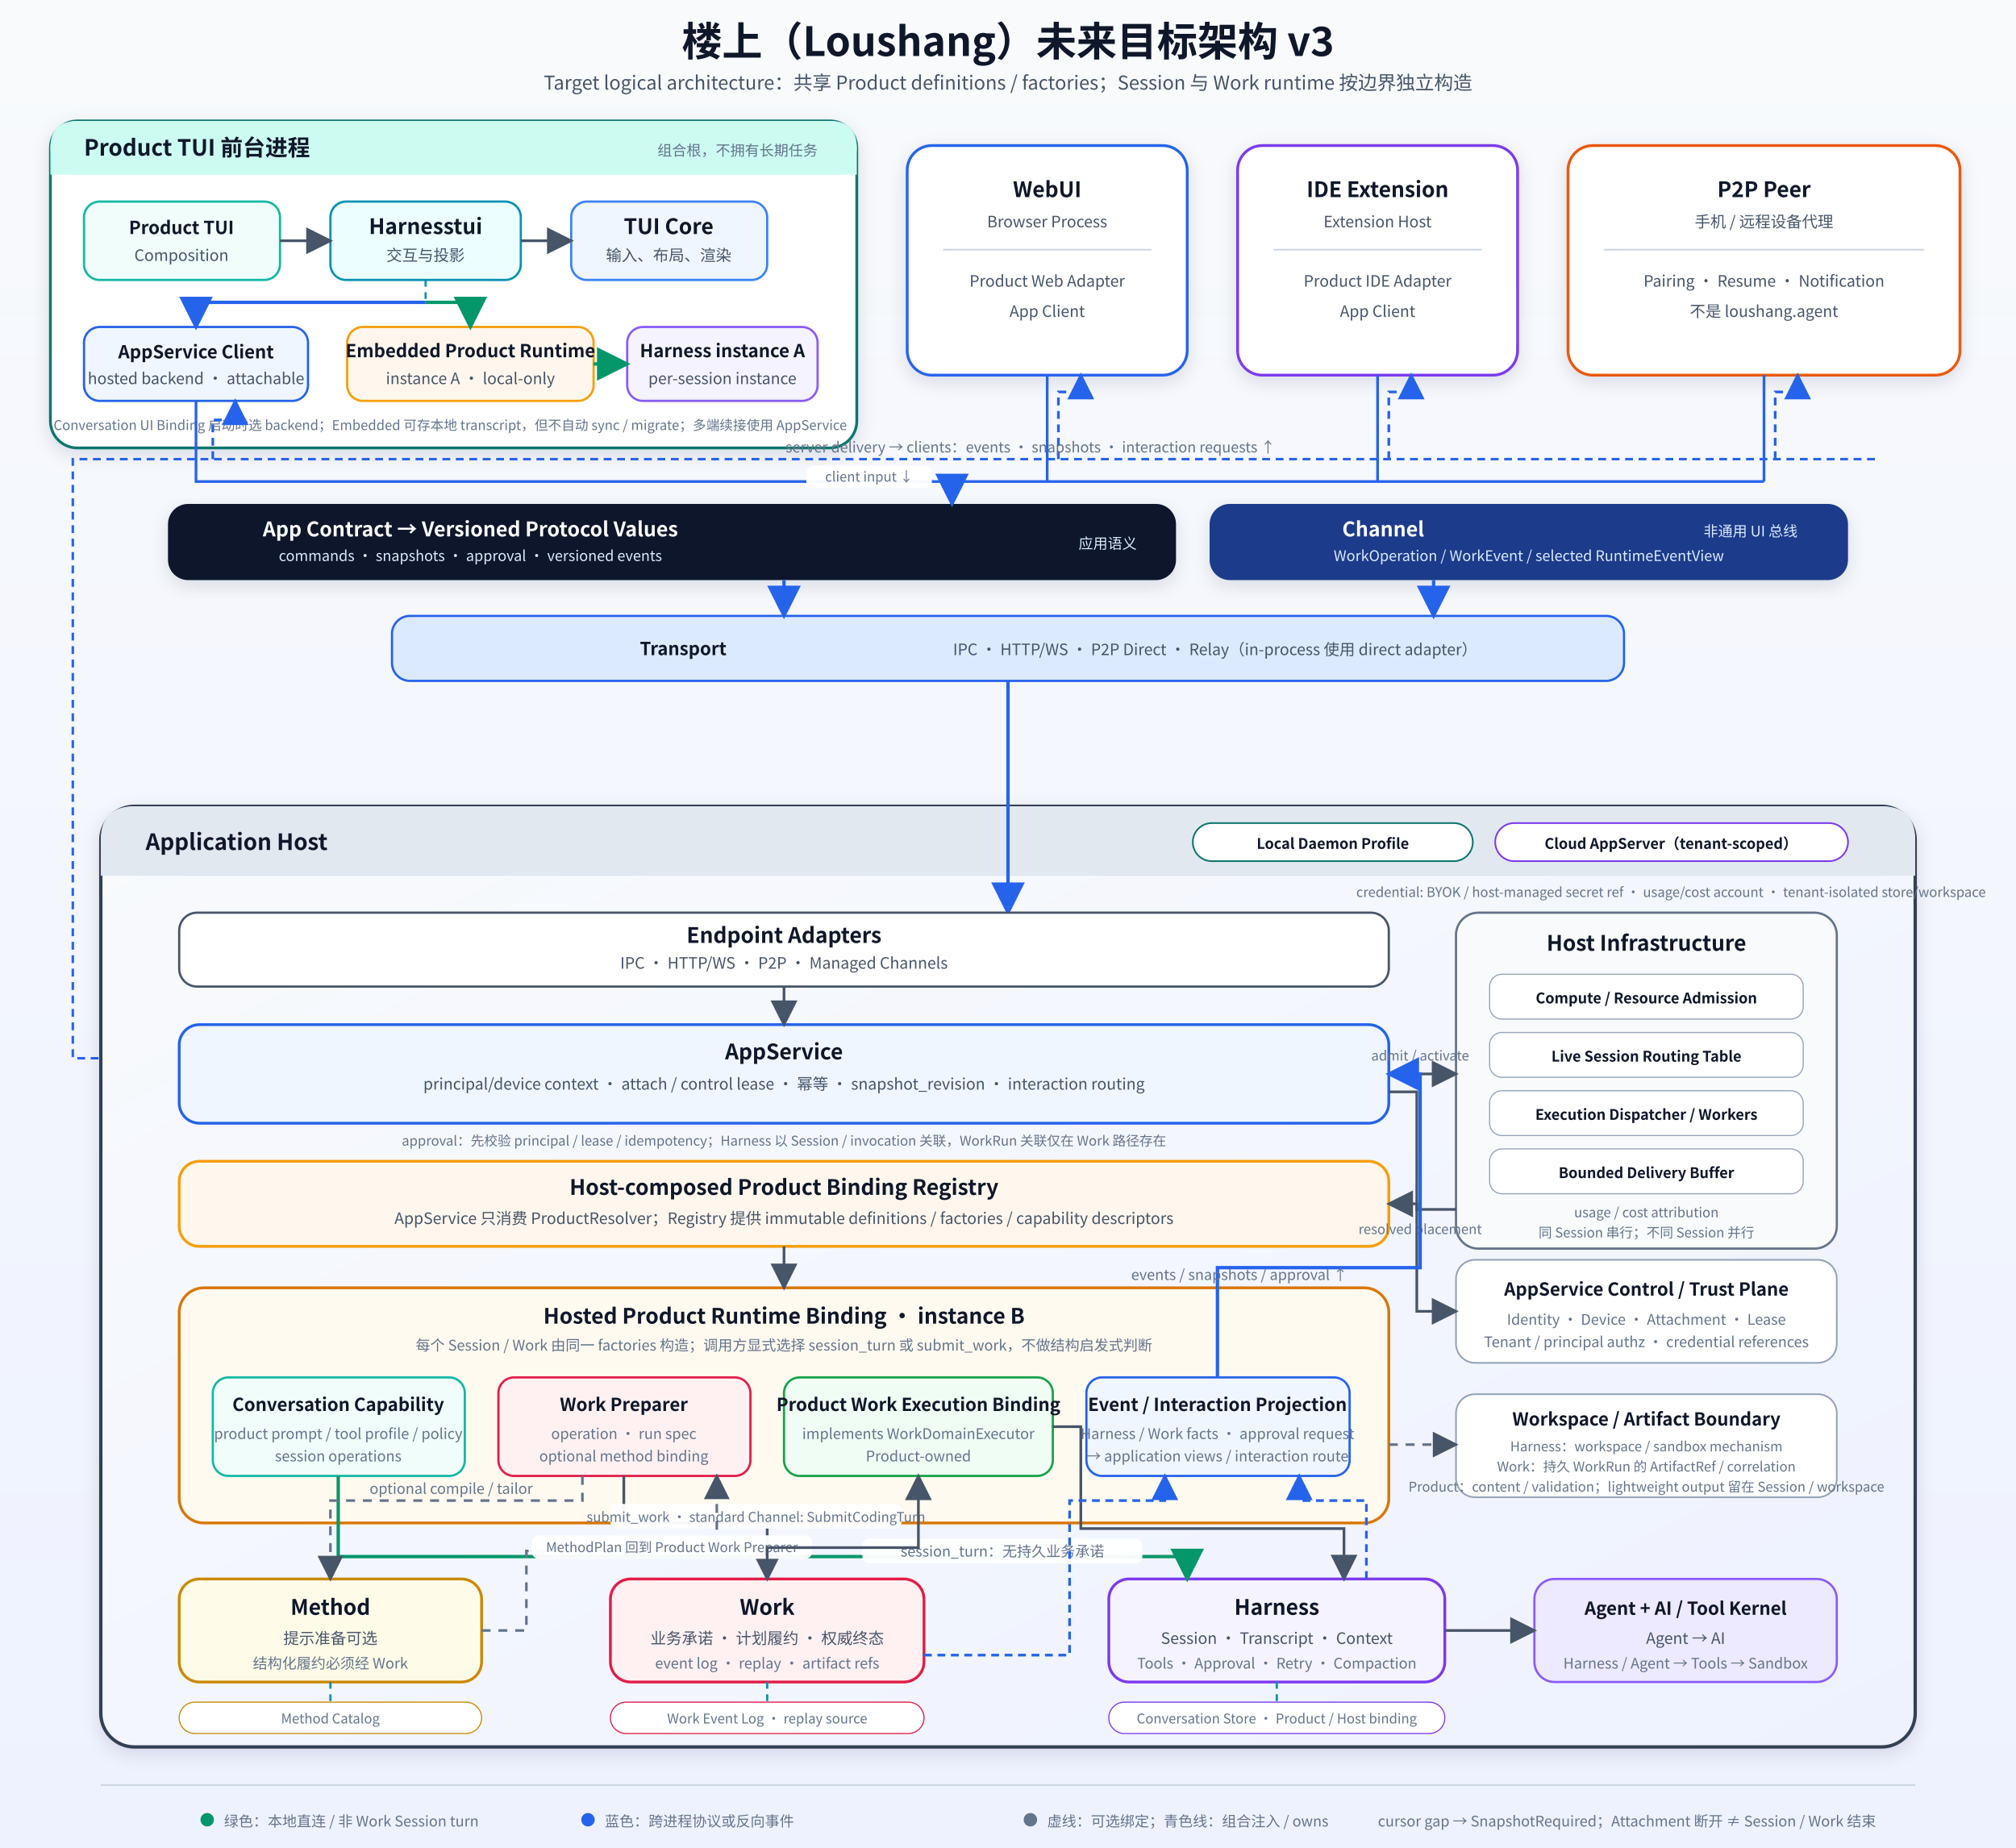
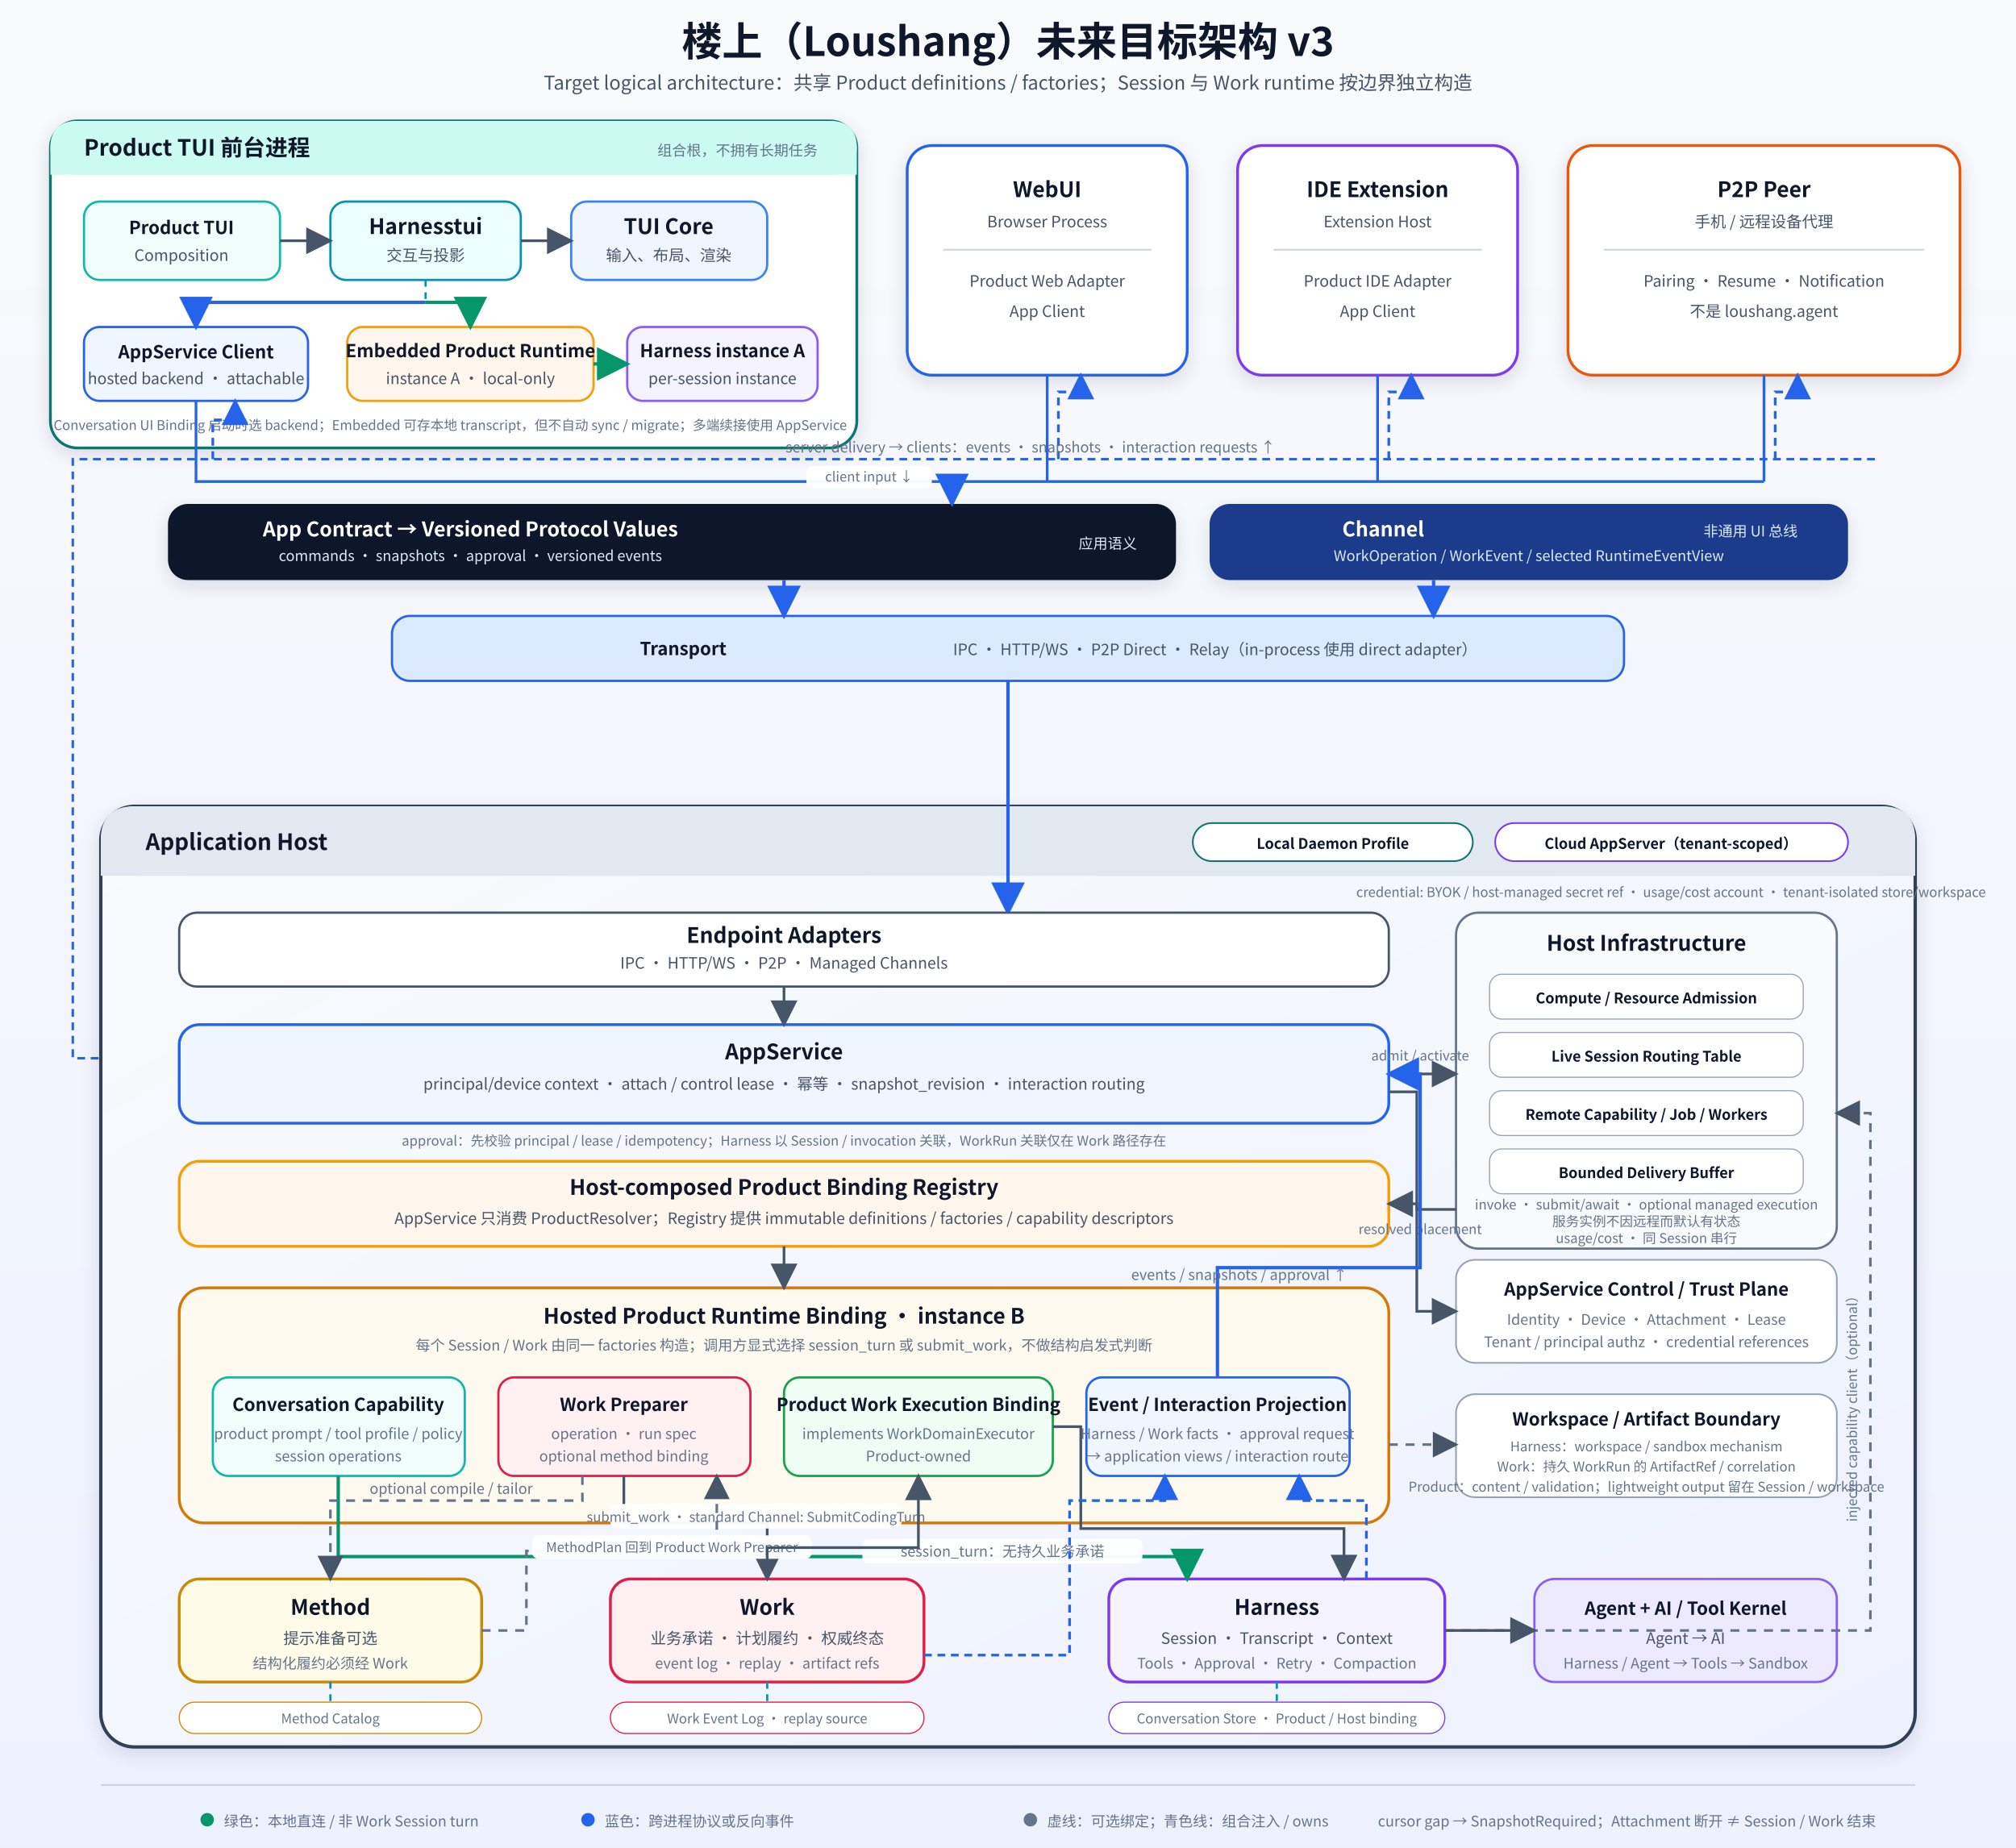
<svg xmlns="http://www.w3.org/2000/svg" width="1800" height="1650" viewBox="0 0 1800 1650" role="img" aria-labelledby="title desc">
  <defs>
    <linearGradient id="pageBg" x1="0" y1="0" x2="0" y2="1">
      <stop offset="0" stop-color="#f8fafc" />
      <stop offset="1" stop-color="#eef2ff" />
    </linearGradient>
    <linearGradient id="hostBg" x1="0" y1="0" x2="1" y2="1">
      <stop offset="0" stop-color="#f8fafc" />
      <stop offset="1" stop-color="#eef2ff" />
    </linearGradient>
    <filter id="shadow" x="-15%" y="-15%" width="130%" height="140%">
      <feDropShadow dx="0" dy="5" stdDeviation="8" flood-color="#0f172a" flood-opacity="0.12" />
    </filter>
    <marker id="arrow" markerWidth="12" markerHeight="12" refX="10" refY="6" orient="auto" markerUnits="strokeWidth">
      <path d="M1,1 L11,6 L1,11 Z" fill="#475569" />
    </marker>
    <marker id="arrowBlue" markerWidth="12" markerHeight="12" refX="10" refY="6" orient="auto" markerUnits="strokeWidth">
      <path d="M1,1 L11,6 L1,11 Z" fill="#2563eb" />
    </marker>
    <marker id="arrowGreen" markerWidth="12" markerHeight="12" refX="10" refY="6" orient="auto" markerUnits="strokeWidth">
      <path d="M1,1 L11,6 L1,11 Z" fill="#059669" />
    </marker>
    <style>
      text { font-family: "Noto Sans CJK SC", "Noto Sans SC", "Microsoft YaHei", "DejaVu Sans", sans-serif; fill: #0f172a; }
      .title { font-size: 36px; font-weight: 750; }
      .subtitle { font-size: 17px; fill: #475569; }
      .section { font-size: 20px; font-weight: 700; }
      .box-title { font-size: 19px; font-weight: 700; }
      .box-title-sm { font-size: 16px; font-weight: 700; }
      .copy { font-size: 14px; fill: #475569; }
      .small { font-size: 13px; fill: #64748b; }
      .tiny { font-size: 12px; fill: #64748b; }
      .pill { font-size: 13px; font-weight: 650; }
      .protocol-title { font-size: 18px; font-weight: 700; fill: #ffffff; }
      .protocol-copy { font-size: 13px; fill: #dbeafe; }
      .arrow { fill: none; stroke: #475569; stroke-width: 2.4; marker-end: url(#arrow); }
      .arrow-blue { fill: none; stroke: #2563eb; stroke-width: 3; marker-end: url(#arrowBlue); }
      .arrow-green { fill: none; stroke: #059669; stroke-width: 3; marker-end: url(#arrowGreen); }
      .arrow-dashed { fill: none; stroke: #64748b; stroke-width: 2.3; stroke-dasharray: 8 7; marker-end: url(#arrow); }
      .event-return { fill: none; stroke: #2563eb; stroke-width: 2.4; stroke-dasharray: 7 5; marker-end: url(#arrowBlue); }
      .event-bus { fill: none; stroke: #2563eb; stroke-width: 2.2; stroke-dasharray: 7 5; }
      .command-bus { fill: none; stroke: #2563eb; stroke-width: 2.4; }
      .wire { fill: none; stroke: #0891b2; stroke-width: 2; stroke-dasharray: 6 5; }
      .divider { stroke: #cbd5e1; stroke-width: 1.5; }
    </style>
  </defs>
  <rect width="1800" height="1650" fill="url(#pageBg)" />
  <text x="900" y="50" text-anchor="middle" class="title">楼上（Loushang）未来目标架构 v3</text>
  <text x="900" y="80" text-anchor="middle" class="subtitle">Target logical architecture：共享 Product definitions / factories；Session 与 Work runtime 按边界独立构造</text>
  <rect x="45" y="108" width="720" height="292" rx="24" fill="#ffffff" stroke="#0f766e" stroke-width="2.5" filter="url(#shadow)" />
  <rect x="45" y="108" width="720" height="48" rx="24" fill="#ccfbf1" />
  <path d="M45 132 Q45 108 69 108 H741 Q765 108 765 132 V156 H45 Z" fill="#ccfbf1" />
  <text x="75" y="139" class="section">Product TUI 前台进程</text>
  <text x="730" y="139" text-anchor="end" class="small">组合根，不拥有长期任务</text>
  <rect x="75" y="180" width="175" height="70" rx="14" fill="#f0fdfa" stroke="#14b8a6" stroke-width="2" />
  <text x="162" y="209" text-anchor="middle" class="box-title-sm">Product TUI</text>
  <text x="162" y="233" text-anchor="middle" class="copy">Composition</text>
  <rect x="295" y="180" width="170" height="70" rx="14" fill="#ecfeff" stroke="#0891b2" stroke-width="2" />
  <text x="380" y="209" text-anchor="middle" class="box-title">Harnesstui</text>
  <text x="380" y="233" text-anchor="middle" class="copy">交互与投影</text>
  <rect x="510" y="180" width="175" height="70" rx="14" fill="#eff6ff" stroke="#3b82f6" stroke-width="2" />
  <text x="597" y="209" text-anchor="middle" class="box-title">TUI Core</text>
  <text x="597" y="233" text-anchor="middle" class="copy">输入、布局、渲染</text>
  <path d="M250 215 H295" class="arrow" />
  <path d="M465 215 H510" class="arrow" />
  <rect x="75" y="292" width="200" height="66" rx="14" fill="#eff6ff" stroke="#2563eb" stroke-width="2" />
  <text x="175" y="320" text-anchor="middle" class="box-title-sm">AppService Client</text>
  <text x="175" y="343" text-anchor="middle" class="copy">hosted backend · attachable</text>
  <rect x="310" y="292" width="220" height="66" rx="14" fill="#fff7ed" stroke="#f59e0b" stroke-width="2" />
  <text x="420" y="319" text-anchor="middle" class="box-title-sm">Embedded Product Runtime</text>
  <text x="420" y="343" text-anchor="middle" class="copy">instance A · local-only</text>
  <rect x="560" y="292" width="170" height="66" rx="14" fill="#f5f3ff" stroke="#8b5cf6" stroke-width="2" />
  <text x="645" y="319" text-anchor="middle" class="box-title-sm">Harness instance A</text>
  <text x="645" y="343" text-anchor="middle" class="copy">per-session instance</text>
  <path d="M380 250 V270" class="wire" />
  <path d="M380 270 H175 V292" class="arrow-blue" />
  <path d="M380 270 H420 V292" class="arrow-green" />
  <path d="M530 325 H560" class="arrow-green" />
  <text x="402" y="384" text-anchor="middle" class="tiny">Conversation UI Binding 启动时选 backend；Embedded 可存本地 transcript，但不自动 sync / migrate；多端续接使用 AppService</text>
  <rect x="810" y="130" width="250" height="205" rx="22" fill="#ffffff" stroke="#2563eb" stroke-width="2.5" filter="url(#shadow)" />
  <text x="935" y="176" text-anchor="middle" class="box-title">WebUI</text>
  <text x="935" y="203" text-anchor="middle" class="copy">Browser Process</text>
  <line x1="842" y1="223" x2="1028" y2="223" class="divider" />
  <text x="935" y="256" text-anchor="middle" class="copy">Product Web Adapter</text>
  <text x="935" y="283" text-anchor="middle" class="copy">App Client</text>
  <rect x="1105" y="130" width="250" height="205" rx="22" fill="#ffffff" stroke="#7c3aed" stroke-width="2.5" filter="url(#shadow)" />
  <text x="1230" y="176" text-anchor="middle" class="box-title">IDE Extension</text>
  <text x="1230" y="203" text-anchor="middle" class="copy">Extension Host</text>
  <line x1="1137" y1="223" x2="1323" y2="223" class="divider" />
  <text x="1230" y="256" text-anchor="middle" class="copy">Product IDE Adapter</text>
  <text x="1230" y="283" text-anchor="middle" class="copy">App Client</text>
  <rect x="1400" y="130" width="350" height="205" rx="22" fill="#ffffff" stroke="#ea580c" stroke-width="2.5" filter="url(#shadow)" />
  <text x="1575" y="176" text-anchor="middle" class="box-title">P2P Peer</text>
  <text x="1575" y="203" text-anchor="middle" class="copy">手机 / 远程设备代理</text>
  <line x1="1432" y1="223" x2="1718" y2="223" class="divider" />
  <text x="1575" y="256" text-anchor="middle" class="copy">Pairing · Resume · Notification</text>
  <text x="1575" y="283" text-anchor="middle" class="copy">不是 loushang.agent</text>
  <rect x="150" y="450" width="900" height="68" rx="18" fill="#0f172a" filter="url(#shadow)" />
  <text x="420" y="479" text-anchor="middle" class="protocol-title">App Contract → Versioned Protocol Values</text>
  <text x="420" y="501" text-anchor="middle" class="protocol-copy">commands · snapshots · approval · versioned events</text>
  <text x="1015" y="490" text-anchor="end" class="protocol-copy">应用语义</text>
  <rect x="1080" y="450" width="570" height="68" rx="18" fill="#1e3a8a" filter="url(#shadow)" />
  <text x="1235" y="479" text-anchor="middle" class="protocol-title">Channel</text>
  <text x="1365" y="501" text-anchor="middle" class="protocol-copy">WorkOperation / WorkEvent / selected RuntimeEventView</text>
  <text x="1605" y="479" text-anchor="end" class="protocol-copy">非通用 UI 总线</text>
  <rect x="350" y="550" width="1100" height="58" rx="16" fill="#dbeafe" stroke="#2563eb" stroke-width="2" />
  <text x="610" y="585" text-anchor="middle" class="box-title-sm">Transport</text>
  <text x="1085" y="585" text-anchor="middle" class="copy">IPC · HTTP/WS · P2P Direct · Relay（in-process 使用 direct adapter）</text>
  <path d="M175 358 V430 H1575" class="command-bus" />
  <path d="M935 335 V430" class="command-bus" />
  <path d="M1230 335 V430" class="command-bus" />
  <path d="M1575 335 V430" class="command-bus" />
  <path d="M850 430 V450" class="arrow-blue" />
  <rect x="720" y="416" width="112" height="20" rx="6" fill="#ffffff" fill-opacity="0.96" />
  <text x="776" y="430" text-anchor="middle" class="tiny">client input ↓</text>
  <path d="M700 518 V550" class="arrow-blue" />
  <path d="M1280 518 V550" class="arrow-blue" />
  <path d="M160 945 H65 V410 H1675" class="event-bus" />
  <path d="M190 410 V375 H210 V358" class="event-return" />
  <path d="M945 410 V350 H965 V335" class="event-return" />
  <path d="M1240 410 V350 H1260 V335" class="event-return" />
  <path d="M1585 410 V350 H1605 V335" class="event-return" />
  <text x="920" y="404" text-anchor="middle" class="small">server delivery → clients：events · snapshots · interaction requests ↑</text>
  <rect x="90" y="720" width="1620" height="840" rx="30" fill="url(#hostBg)" stroke="#334155" stroke-width="3" filter="url(#shadow)" />
  <rect x="90" y="720" width="1620" height="62" rx="30" fill="#e2e8f0" />
  <path d="M90 750 Q90 720 120 720 H1680 Q1710 720 1710 750 V782 H90 Z" fill="#e2e8f0" />
  <text x="130" y="759" class="section">Application Host</text>
  <rect x="1065" y="735" width="250" height="34" rx="17" fill="#ffffff" stroke="#0f766e" stroke-width="1.5" />
  <text x="1190" y="758" text-anchor="middle" class="pill">Local Daemon Profile</text>
  <rect x="1335" y="735" width="315" height="34" rx="17" fill="#ffffff" stroke="#7c3aed" stroke-width="1.5" />
  <text x="1492" y="758" text-anchor="middle" class="pill">Cloud AppServer（tenant-scoped）</text>
  <text x="1492" y="801" text-anchor="middle" class="tiny">credential: BYOK / host-managed secret ref · usage/cost account · tenant-isolated store/workspace</text>
  <path d="M900 608 V815" class="arrow-blue" />
  <rect x="160" y="815" width="1080" height="66" rx="16" fill="#ffffff" stroke="#475569" stroke-width="2" />
  <text x="700" y="842" text-anchor="middle" class="box-title">Endpoint Adapters</text>
  <text x="700" y="865" text-anchor="middle" class="copy">IPC · HTTP/WS · P2P · Managed Channels</text>
  <rect x="160" y="915" width="1080" height="88" rx="18" fill="#eff6ff" stroke="#2563eb" stroke-width="2.5" />
  <text x="700" y="946" text-anchor="middle" class="box-title">AppService</text>
  <text x="700" y="973" text-anchor="middle" class="copy">principal/device context · attach / control lease · 幂等 · snapshot_revision · interaction routing</text>
  <rect x="160" y="1037" width="1080" height="76" rx="18" fill="#fff7ed" stroke="#f59e0b" stroke-width="2.5" />
  <text x="700" y="1067" text-anchor="middle" class="box-title">Host-composed Product Binding Registry</text>
  <text x="700" y="1093" text-anchor="middle" class="copy">AppService 只消费 ProductResolver；Registry 提供 immutable definitions / factories / capability descriptors</text>
  <text x="700" y="1023" text-anchor="middle" class="tiny">approval：先校验 principal / lease / idempotency；Harness 以 Session / invocation 关联，WorkRun 关联仅在 Work 路径存在</text>
  <path d="M700 881 V915" class="arrow" />
  <rect x="1300" y="815" width="340" height="300" rx="20" fill="#f8fafc" stroke="#64748b" stroke-width="2" />
  <text x="1470" y="849" text-anchor="middle" class="box-title">Host Infrastructure</text>
  <rect x="1330" y="870" width="280" height="40" rx="11" fill="#ffffff" stroke="#94a3b8" />
  <text x="1470" y="896" text-anchor="middle" class="pill">Compute / Resource Admission</text>
  <rect x="1330" y="922" width="280" height="40" rx="11" fill="#ffffff" stroke="#94a3b8" />
  <text x="1470" y="948" text-anchor="middle" class="pill">Live Session Routing Table</text>
  <rect x="1330" y="974" width="280" height="40" rx="11" fill="#ffffff" stroke="#94a3b8" />
-   <text x="1470" y="1000" text-anchor="middle" class="pill">Execution Dispatcher / Workers</text>
+   <text x="1470" y="1000" text-anchor="middle" class="pill">Remote Capability / Job / Workers</text>
  <rect x="1330" y="1026" width="280" height="40" rx="11" fill="#ffffff" stroke="#94a3b8" />
  <text x="1470" y="1052" text-anchor="middle" class="pill">Bounded Delivery Buffer</text>
-   <text x="1470" y="1087" text-anchor="middle" class="tiny">usage / cost attribution</text>
-   <text x="1470" y="1105" text-anchor="middle" class="tiny">同 Session 串行；不同 Session 并行</text>
+   <text x="1470" y="1080" text-anchor="middle" class="tiny">invoke · submit/await · optional managed execution</text>
+   <text x="1470" y="1095" text-anchor="middle" class="tiny">服务实例不因远程而默认有状态</text>
+   <text x="1470" y="1110" text-anchor="middle" class="tiny">usage/cost · 同 Session 串行</text>
  <path d="M1240 959 H1300" class="arrow" />
  <text x="1268" y="947" text-anchor="middle" class="tiny">admit / activate</text>
  <path d="M1300 1080 H1265 V1075 H1240" class="arrow" />
  <text x="1268" y="1102" text-anchor="middle" class="tiny">resolved placement</text>
  <rect x="1300" y="1125" width="340" height="92" rx="17" fill="#ffffff" stroke="#94a3b8" stroke-width="1.5" />
  <text x="1470" y="1157" text-anchor="middle" class="box-title-sm">AppService Control / Trust Plane</text>
  <text x="1470" y="1183" text-anchor="middle" class="small">Identity · Device · Attachment · Lease</text>
  <text x="1470" y="1203" text-anchor="middle" class="small">Tenant / principal authz · credential references</text>
  <path d="M1240 975 H1265 V1171 H1300" class="arrow" />
  <rect x="160" y="1150" width="1080" height="210" rx="22" fill="#fffaf0" stroke="#d97706" stroke-width="2.5" />
  <text x="700" y="1182" text-anchor="middle" class="box-title">Hosted Product Runtime Binding · instance B</text>
  <text x="700" y="1206" text-anchor="middle" class="small">每个 Session / Work 由同一 factories 构造；调用方显式选择 session_turn 或 submit_work，不做结构启发式判断</text>
  <rect x="190" y="1230" width="225" height="88" rx="14" fill="#f0fdfa" stroke="#14b8a6" stroke-width="2" />
  <text x="302" y="1260" text-anchor="middle" class="box-title-sm">Conversation Capability</text>
  <text x="302" y="1285" text-anchor="middle" class="small">product prompt / tool profile / policy</text>
  <text x="302" y="1305" text-anchor="middle" class="small">session operations</text>
  <rect x="445" y="1230" width="225" height="88" rx="14" fill="#fff1f2" stroke="#e11d48" stroke-width="2" />
  <text x="557" y="1260" text-anchor="middle" class="box-title-sm">Work Preparer</text>
  <text x="557" y="1285" text-anchor="middle" class="small">operation · run spec</text>
  <text x="557" y="1305" text-anchor="middle" class="small">optional method binding</text>
  <rect x="700" y="1230" width="240" height="88" rx="14" fill="#f0fdf4" stroke="#16a34a" stroke-width="2" />
  <text x="820" y="1260" text-anchor="middle" class="box-title-sm">Product Work Execution Binding</text>
  <text x="820" y="1285" text-anchor="middle" class="small">implements WorkDomainExecutor</text>
  <text x="820" y="1305" text-anchor="middle" class="small">Product-owned</text>
  <rect x="970" y="1230" width="235" height="88" rx="14" fill="#eff6ff" stroke="#2563eb" stroke-width="2" />
  <text x="1087" y="1260" text-anchor="middle" class="box-title-sm">Event / Interaction Projection</text>
  <text x="1087" y="1285" text-anchor="middle" class="small">Harness / Work facts · approval request</text>
  <text x="1087" y="1305" text-anchor="middle" class="small">→ application views / interaction route</text>
  <path d="M700 1113 V1150" class="arrow" />
  <path d="M1087 1230 V1132 H1268 V959 H1240" class="arrow-blue" />
  <text x="1010" y="1143" class="small">events / snapshots / approval ↑</text>
  <rect x="1300" y="1245" width="340" height="92" rx="17" fill="#ffffff" stroke="#94a3b8" stroke-width="1.5" />
  <text x="1470" y="1273" text-anchor="middle" class="box-title-sm">Workspace / Artifact Boundary</text>
  <text x="1470" y="1296" text-anchor="middle" class="tiny">Harness：workspace / sandbox mechanism</text>
  <text x="1470" y="1314" text-anchor="middle" class="tiny">Work：持久 WorkRun 的 ArtifactRef / correlation</text>
  <text x="1470" y="1332" text-anchor="middle" class="tiny">Product：content / validation；lightweight output 留在 Session / workspace</text>
  <path d="M1240 1290 H1300" class="arrow-dashed" />
  <rect x="160" y="1410" width="270" height="92" rx="18" fill="#fefce8" stroke="#ca8a04" stroke-width="2.5" />
  <text x="295" y="1442" text-anchor="middle" class="box-title">Method</text>
  <text x="295" y="1468" text-anchor="middle" class="copy">提示准备可选</text>
  <text x="295" y="1490" text-anchor="middle" class="small">结构化履约必须经 Work</text>
  <rect x="545" y="1410" width="280" height="92" rx="18" fill="#fff1f2" stroke="#e11d48" stroke-width="2.5" />
  <text x="685" y="1442" text-anchor="middle" class="box-title">Work</text>
  <text x="685" y="1468" text-anchor="middle" class="copy">业务承诺 · 计划履约 · 权威终态</text>
  <text x="685" y="1490" text-anchor="middle" class="small">event log · replay · artifact refs</text>
  <rect x="990" y="1410" width="300" height="92" rx="18" fill="#f5f3ff" stroke="#7c3aed" stroke-width="2.5" />
  <text x="1140" y="1442" text-anchor="middle" class="box-title">Harness</text>
  <text x="1140" y="1468" text-anchor="middle" class="copy">Session · Transcript · Context</text>
  <text x="1140" y="1490" text-anchor="middle" class="small">Tools · Approval · Retry · Compaction</text>
  <rect x="1370" y="1410" width="270" height="92" rx="18" fill="#ede9fe" stroke="#8b5cf6" stroke-width="2" />
  <text x="1505" y="1442" text-anchor="middle" class="box-title-sm">Agent + AI / Tool Kernel</text>
  <text x="1505" y="1468" text-anchor="middle" class="copy">Agent → AI</text>
  <text x="1505" y="1490" text-anchor="middle" class="small">Harness / Agent → Tools → Sandbox</text>
+   <path d="M1290 1456 H1670 V994 H1640" class="arrow-dashed" />
+   <text x="1658" y="1255" text-anchor="middle" class="tiny" transform="rotate(-90 1658 1255)">injected capability client（optional）</text>
  <path d="M302 1318 V1390 H1060 V1410" class="arrow-green" />
  <rect x="770" y="1374" width="250" height="22" rx="6" fill="#ffffff" fill-opacity="0.96" />
  <text x="895" y="1390" text-anchor="middle" class="small">session_turn：无持久业务承诺</text>
  <path d="M557 1318 V1360 H685 V1410" class="arrow" />
  <rect x="545" y="1343" width="260" height="22" rx="6" fill="#ffffff" fill-opacity="0.96" />
  <text x="675" y="1359" text-anchor="middle" class="tiny">submit_work · standard Channel: SubmitCodingTurn</text>
  <path d="M520 1318 V1340 H295 V1410" class="arrow-dashed" />
  <text x="330" y="1334" class="small">optional compile / tailor</text>
  <path d="M430 1456 H470 V1385 H640 V1318" class="arrow-dashed" />
  <rect x="475" y="1371" width="250" height="21" rx="6" fill="#ffffff" fill-opacity="0.96" />
  <text x="600" y="1386" text-anchor="middle" class="tiny">MethodPlan 回到 Product Work Preparer</text>
  <path d="M685 1410 V1382 H820 V1318" class="arrow" />
  <path d="M940 1274 H965 V1365 H1200 V1410" class="arrow" />
  <path d="M825 1478 H955 V1340 H1040 V1318" class="event-return" />
  <path d="M1220 1410 V1340 H1160 V1318" class="event-return" />
  <path d="M1290 1456 H1370" class="arrow" />
  <rect x="160" y="1520" width="270" height="28" rx="14" fill="#ffffff" stroke="#ca8a04" />
  <text x="295" y="1539" text-anchor="middle" class="tiny">Method Catalog</text>
  <rect x="545" y="1520" width="280" height="28" rx="14" fill="#ffffff" stroke="#e11d48" />
  <text x="685" y="1539" text-anchor="middle" class="tiny">Work Event Log · replay source</text>
  <rect x="990" y="1520" width="300" height="28" rx="14" fill="#ffffff" stroke="#7c3aed" />
  <text x="1140" y="1539" text-anchor="middle" class="tiny">Conversation Store · Product / Host binding</text>
  <path d="M295 1502 V1520" class="wire" />
  <path d="M685 1502 V1520" class="wire" />
  <path d="M1140 1502 V1520" class="wire" />
  <line x1="90" y1="1594" x2="1710" y2="1594" class="divider" />
  <circle cx="185" cy="1625" r="6" fill="#059669" />
  <text x="200" y="1631" class="small">绿色：本地直连 / 非 Work Session turn</text>
  <circle cx="525" cy="1625" r="6" fill="#2563eb" />
  <text x="540" y="1631" class="small">蓝色：跨进程协议或反向事件</text>
  <circle cx="920" cy="1625" r="6" fill="#64748b" />
  <text x="935" y="1631" class="small">虚线：可选绑定；青色线：组合注入 / owns</text>
  <text x="1675" y="1631" text-anchor="end" class="small">cursor gap → SnapshotRequired；Attachment 断开 ≠ Session / Work 结束</text>
</svg>
